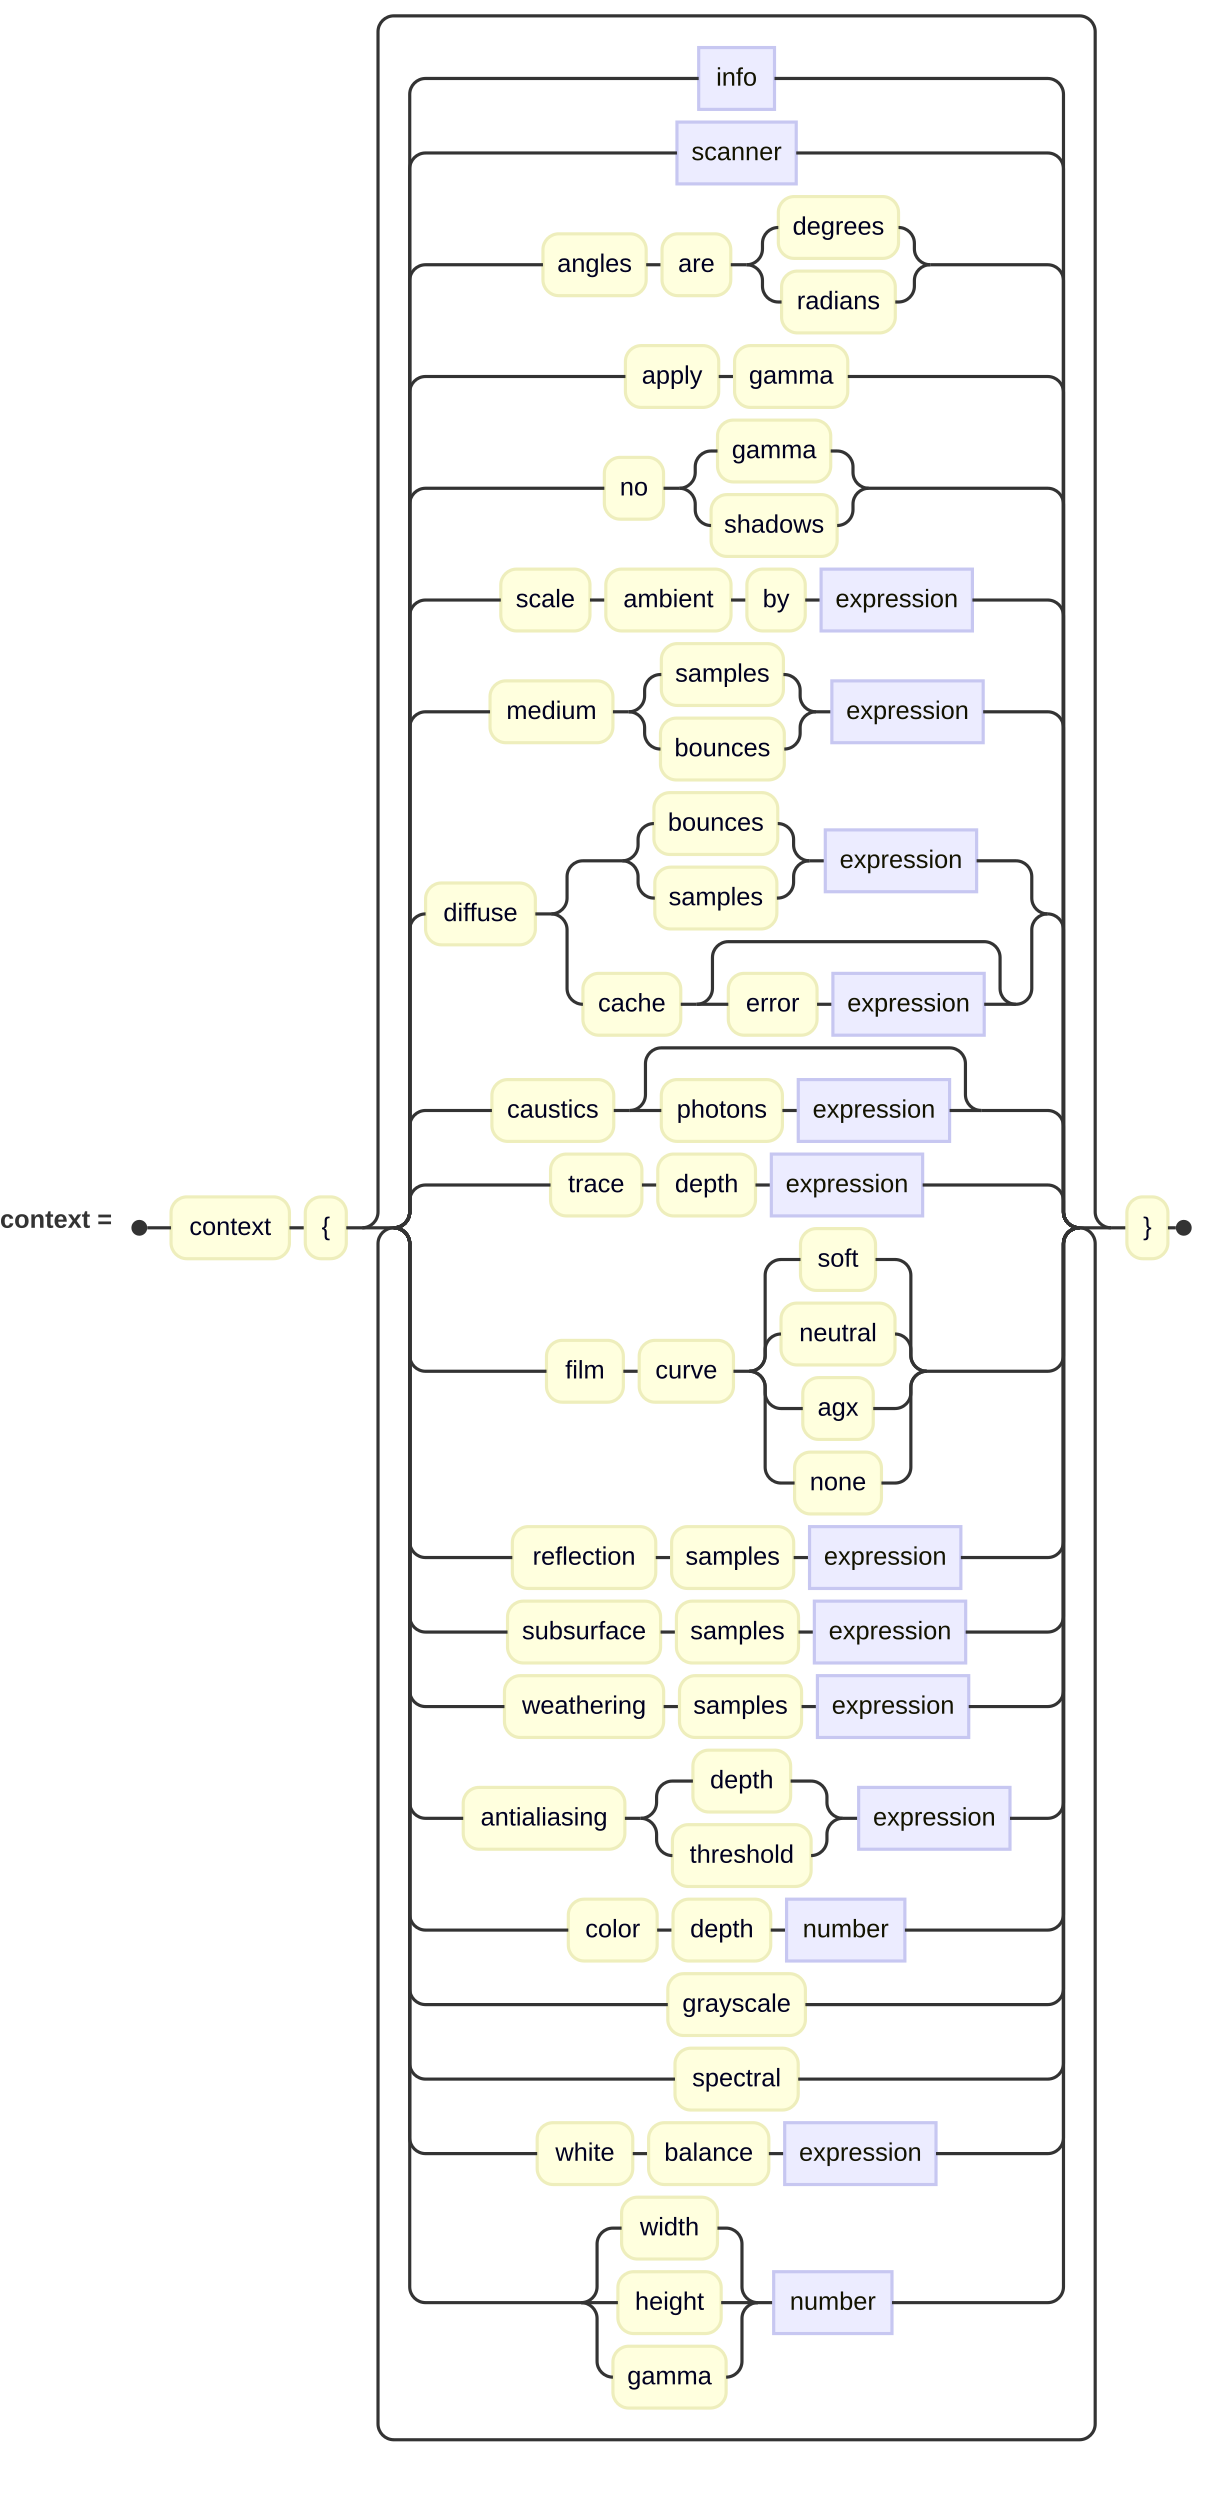
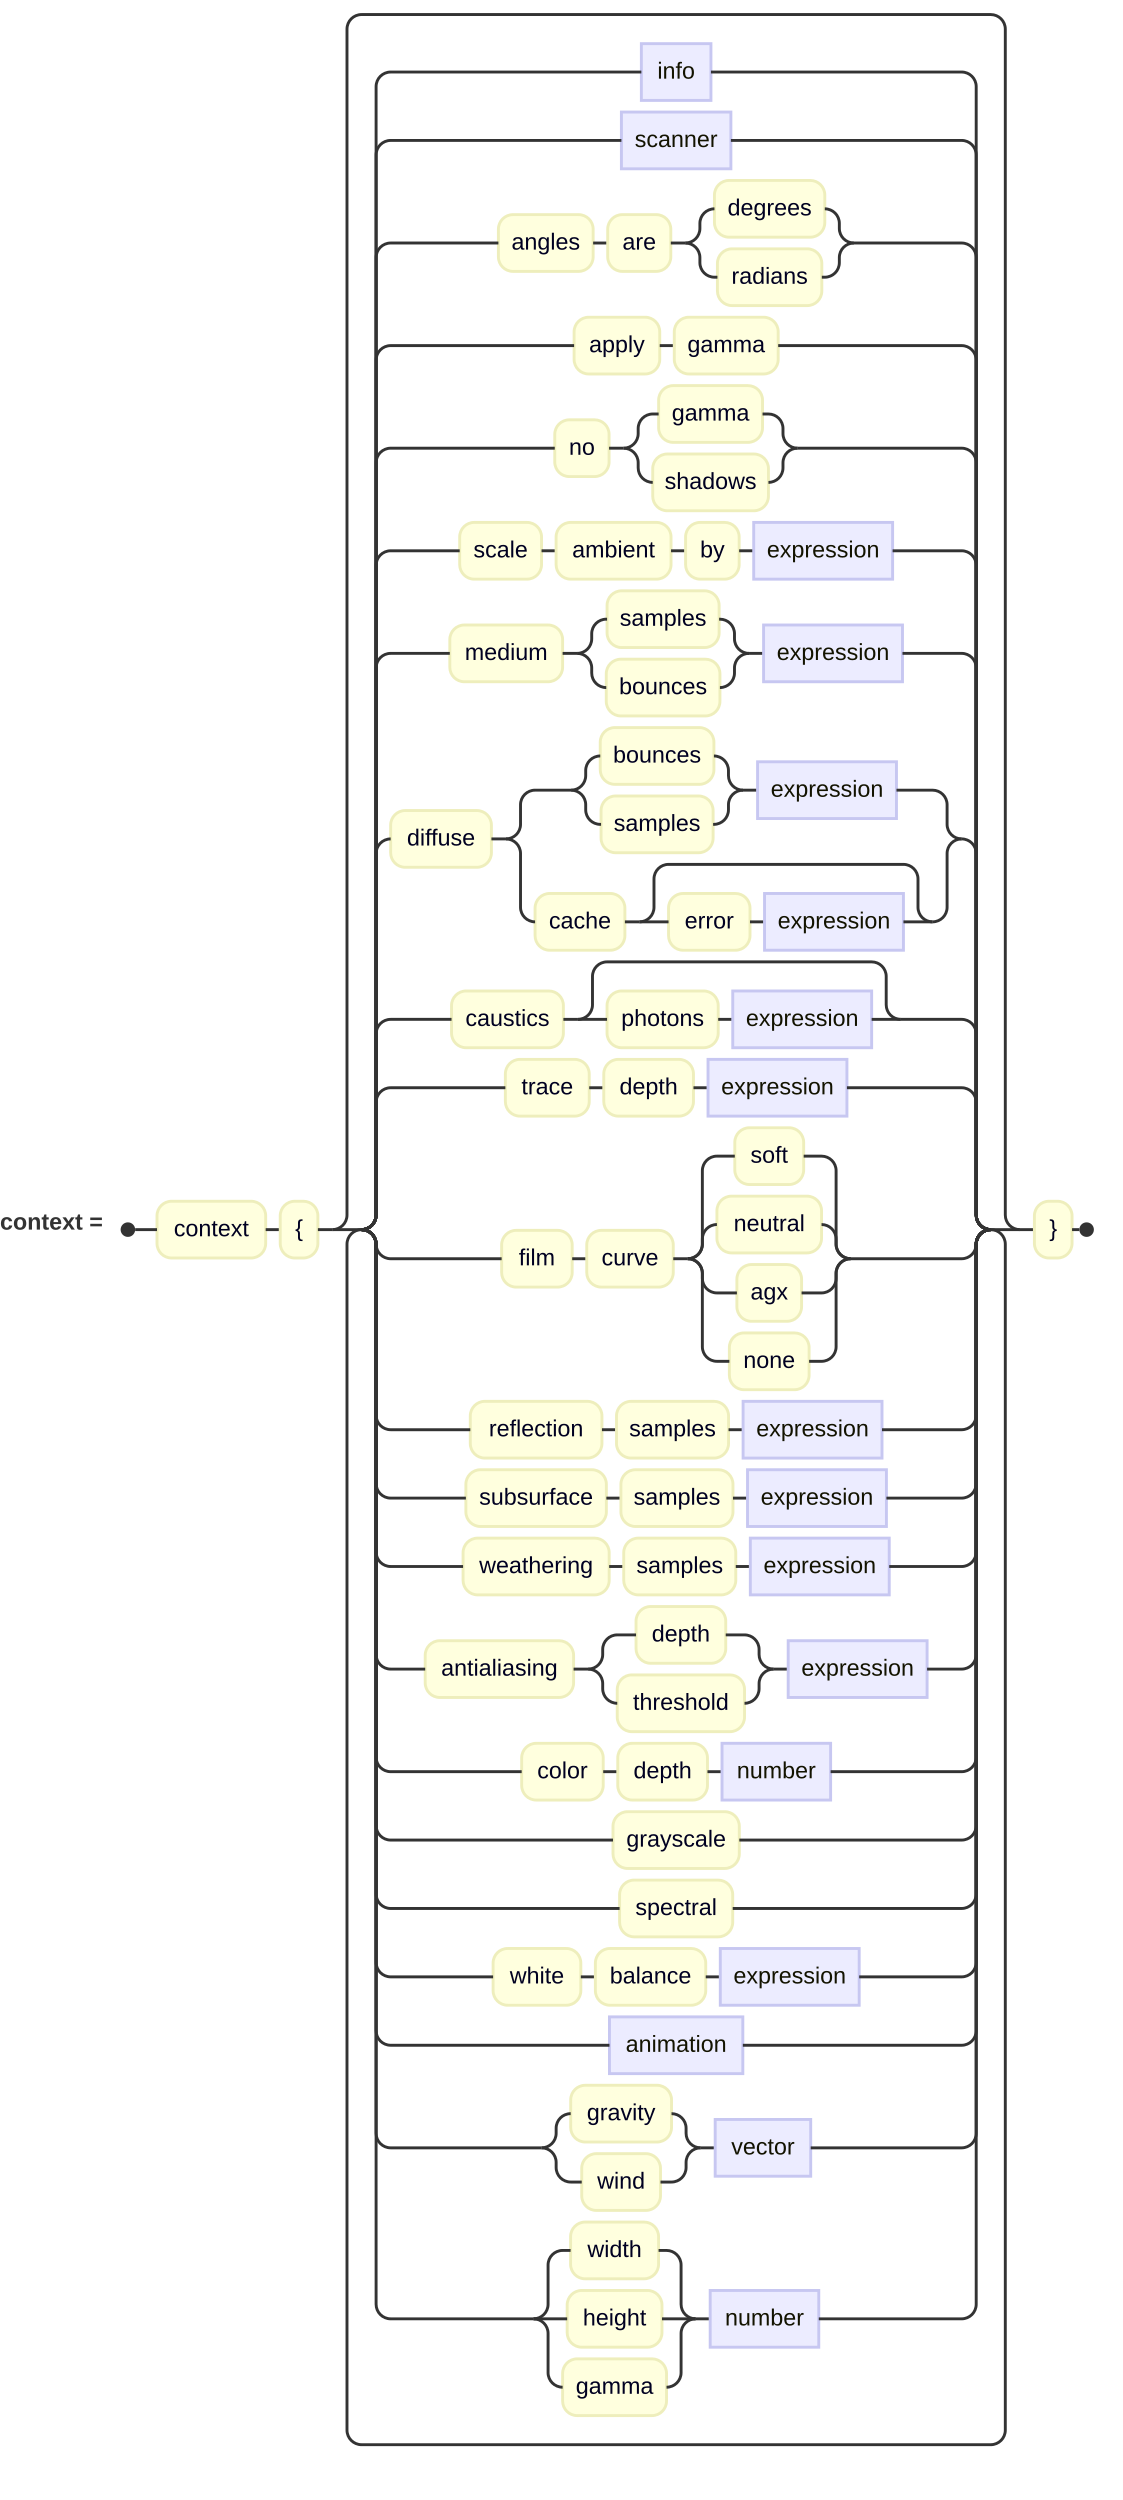
- <svg xmlns="http://www.w3.org/2000/svg" id="my-svg" width="100%" class="railroad-diagram" style="max-width: 771.719px; background-color: transparent;" viewBox="0 0 771.719 1577" role="graphics-document document" aria-roledescription="railroadEbnf">
+ <svg xmlns="http://www.w3.org/2000/svg" id="my-svg" width="100%" class="railroad-diagram" style="max-width: 771.719px; background-color: transparent;" viewBox="0 0 771.719 1718" role="graphics-document document" aria-roledescription="railroadEbnf">
  <style>#my-svg{font-family:"trebuchet ms",verdana,arial,sans-serif;font-size:16px;fill:#333;}@keyframes edge-animation-frame{from{stroke-dashoffset:0;}}@keyframes dash{to{stroke-dashoffset:0;}}#my-svg .edge-animation-slow{stroke-dasharray:9,5!important;stroke-dashoffset:900;animation:dash 50s linear infinite;stroke-linecap:round;}#my-svg .edge-animation-fast{stroke-dasharray:9,5!important;stroke-dashoffset:900;animation:dash 20s linear infinite;stroke-linecap:round;}#my-svg .error-icon{fill:#552222;}#my-svg .error-text{fill:#552222;stroke:#552222;}#my-svg .edge-thickness-normal{stroke-width:1px;}#my-svg .edge-thickness-thick{stroke-width:3.5px;}#my-svg .edge-pattern-solid{stroke-dasharray:0;}#my-svg .edge-thickness-invisible{stroke-width:0;fill:none;}#my-svg .edge-pattern-dashed{stroke-dasharray:3;}#my-svg .edge-pattern-dotted{stroke-dasharray:2;}#my-svg .marker{fill:#333333;stroke:#333333;}#my-svg .marker.cross{stroke:#333333;}#my-svg svg{font-family:"trebuchet ms",verdana,arial,sans-serif;font-size:16px;}#my-svg p{margin:0;}#my-svg .railroad-diagram{font-family:"trebuchet ms",verdana,arial,sans-serif;font-size:16px;}#my-svg .railroad-terminal rect{fill:#ffffde;stroke:hsl(60, 60%, 83.529%);stroke-width:2px;}#my-svg .railroad-terminal text{fill:#000021;font-family:"trebuchet ms",verdana,arial,sans-serif;font-size:16px;text-anchor:middle;dominant-baseline:middle;}#my-svg .railroad-nonterminal rect{fill:#ECECFF;stroke:hsl(240, 60%, 86.275%);stroke-width:2px;}#my-svg .railroad-nonterminal text{fill:#131300;font-family:"trebuchet ms",verdana,arial,sans-serif;font-size:16px;text-anchor:middle;dominant-baseline:middle;}#my-svg .railroad-line{stroke:#333333;stroke-width:2px;fill:none;}#my-svg .railroad-start circle,#my-svg .railroad-end circle{fill:#333333;}#my-svg .railroad-comment ellipse{fill:rgba(232,232,232, 0.8);stroke:hsl(80, 60%, 86.275%);stroke-width:2px;}#my-svg .railroad-comment text{fill:rgb(6.333, 0, 19);font-style:italic;font-family:"trebuchet ms",verdana,arial,sans-serif;font-size:16px;text-anchor:middle;dominant-baseline:middle;}#my-svg .railroad-special rect{fill:hsl(80, 100%, 96.275%);stroke:hsl(80, 60%, 86.275%);stroke-width:2px;stroke-dasharray:5,3;}#my-svg .railroad-special text{fill:#131300;font-family:"trebuchet ms",verdana,arial,sans-serif;font-size:16px;text-anchor:middle;dominant-baseline:middle;}#my-svg .railroad-rule-name{font-weight:bold;fill:#333;font-family:"trebuchet ms",verdana,arial,sans-serif;font-size:16px;}#my-svg .node .neo-node{stroke:#9370DB;}#my-svg [data-look="neo"].node rect,#my-svg [data-look="neo"].cluster rect,#my-svg [data-look="neo"].node polygon{stroke:#9370DB;filter:drop-shadow(1px 2px 2px rgba(185, 185, 185, 1));}#my-svg [data-look="neo"].swimlane.cluster rect{filter:none;}#my-svg [data-look="neo"].node path{stroke:#9370DB;stroke-width:1px;}#my-svg [data-look="neo"].node .outer-path{filter:drop-shadow(1px 2px 2px rgba(185, 185, 185, 1));}#my-svg [data-look="neo"].node .neo-line path{stroke:#9370DB;filter:none;}#my-svg [data-look="neo"].node circle{stroke:#9370DB;filter:drop-shadow(1px 2px 2px rgba(185, 185, 185, 1));}#my-svg [data-look="neo"].node circle .state-start{fill:#000000;}#my-svg [data-look="neo"].icon-shape .icon{fill:#9370DB;filter:drop-shadow(1px 2px 2px rgba(185, 185, 185, 1));}#my-svg [data-look="neo"].icon-shape .icon-neo path{stroke:#9370DB;filter:drop-shadow(1px 2px 2px rgba(185, 185, 185, 1));}#my-svg :root{--mermaid-font-family:"trebuchet ms",verdana,arial,sans-serif;}</style>
  <g />
  <g class="railroad-rule" transform="translate(0, 10)">
    <g transform="translate(107.8906, 0)">
      <g class="railroad-sequence">
-         <g class="railroad-terminal" transform="translate(0, 745)">
+         <g class="railroad-terminal" transform="translate(0, 815.5)">
          <rect x="0" y="0" width="74.688" height="39" rx="10" ry="10" />
          <text x="37.344" y="19.5">context</text>
        </g>
-         <path class="railroad-line" d="M 74.688 764.5 L 84.688 764.5" />
-         <g class="railroad-terminal" transform="translate(84.6875, 745)">
+         <path class="railroad-line" d="M 74.688 835 L 84.688 835" />
+         <g class="railroad-terminal" transform="translate(84.6875, 815.5)">
          <rect x="0" y="0" width="25.875" height="39" rx="10" ry="10" />
          <text x="12.938" y="19.5">{</text>
        </g>
-         <path class="railroad-line" d="M 110.562 764.5 L 120.562 764.5" />
+         <path class="railroad-line" d="M 110.562 835 L 120.562 835" />
        <g class="railroad-repetition" transform="translate(120.5625, 0)">
          <g class="railroad-choice" transform="translate(20, 20)">
            <g class="railroad-nonterminal" transform="translate(192.2891, 0)">
              <rect x="0" y="0" width="47.812" height="39" />
              <text x="23.906" y="19.5">info</text>
            </g>
-             <path class="railroad-line" d="M 0 744.5 A 10 10 0 0 0 10 734.5 L 10 29.5 A 10 10 0 0 1 20 19.5 L 192.289 19.5" />
-             <path class="railroad-line" d="M 240.102 19.5 L 412.391 19.5 A 10 10 0 0 1 422.391 29.5 L 422.391 734.5 A 10 10 0 0 0 432.391 744.5" />
+             <path class="railroad-line" d="M 0 815 A 10 10 0 0 0 10 805 L 10 29.5 A 10 10 0 0 1 20 19.5 L 192.289 19.5" />
+             <path class="railroad-line" d="M 240.102 19.5 L 412.391 19.5 A 10 10 0 0 1 422.391 29.5 L 422.391 805 A 10 10 0 0 0 432.391 815" />
            <g class="railroad-nonterminal" transform="translate(178.5781, 47)">
              <rect x="0" y="0" width="75.234" height="39" />
              <text x="37.617" y="19.5">scanner</text>
            </g>
-             <path class="railroad-line" d="M 0 744.5 A 10 10 0 0 0 10 734.5 L 10 76.5 A 10 10 0 0 1 20 66.5 L 178.578 66.5" />
-             <path class="railroad-line" d="M 253.812 66.5 L 412.391 66.5 A 10 10 0 0 1 422.391 76.5 L 422.391 734.5 A 10 10 0 0 0 432.391 744.5" />
+             <path class="railroad-line" d="M 0 815 A 10 10 0 0 0 10 805 L 10 76.5 A 10 10 0 0 1 20 66.5 L 178.578 66.5" />
+             <path class="railroad-line" d="M 253.812 66.5 L 412.391 66.5 A 10 10 0 0 1 422.391 76.5 L 422.391 805 A 10 10 0 0 0 432.391 815" />
            <g class="railroad-sequence" transform="translate(94.04688, 94)">
              <g class="railroad-terminal" transform="translate(0, 23.5)">
                <rect x="0" y="0" width="65.109" height="39" rx="10" ry="10" />
                <text x="32.555" y="19.5">angles</text>
              </g>
              <path class="railroad-line" d="M 65.109 43 L 75.109 43" />
              <g class="railroad-terminal" transform="translate(75.10938, 23.5)">
                <rect x="0" y="0" width="43.359" height="39" rx="10" ry="10" />
                <text x="21.68" y="19.5">are</text>
              </g>
              <path class="railroad-line" d="M 118.469 43 L 128.469 43" />
              <g class="railroad-choice" transform="translate(128.4688, 0)">
                <g class="railroad-terminal" transform="translate(20, 0)">
                  <rect x="0" y="0" width="75.828" height="39" rx="10" ry="10" />
                  <text x="37.914" y="19.5">degrees</text>
                </g>
                <path class="railroad-line" d="M 0 43 A 10 10 0 0 0 10 33 L 10 29.5 A 10 10 0 0 1 20 19.5 L 20 19.5" />
                <path class="railroad-line" d="M 95.828 19.5 L 95.828 19.5 A 10 10 0 0 1 105.828 29.5 L 105.828 33 A 10 10 0 0 0 115.828 43" />
                <g class="railroad-terminal" transform="translate(22.04688, 47)">
                  <rect x="0" y="0" width="71.734" height="39" rx="10" ry="10" />
                  <text x="35.867" y="19.5">radians</text>
                </g>
                <path class="railroad-line" d="M 0 43 A 10 10 0 0 1 10 53 L 10 56.5 A 10 10 0 0 0 20 66.5 L 22.047 66.5" />
                <path class="railroad-line" d="M 93.781 66.5 L 95.828 66.5 A 10 10 0 0 0 105.828 56.5 L 105.828 53 A 10 10 0 0 1 115.828 43" />
              </g>
            </g>
-             <path class="railroad-line" d="M 0 744.5 A 10 10 0 0 0 10 734.5 L 10 147 A 10 10 0 0 1 20 137 L 94.047 137" />
-             <path class="railroad-line" d="M 338.344 137 L 412.391 137 A 10 10 0 0 1 422.391 147 L 422.391 734.5 A 10 10 0 0 0 432.391 744.5" />
+             <path class="railroad-line" d="M 0 815 A 10 10 0 0 0 10 805 L 10 147 A 10 10 0 0 1 20 137 L 94.047 137" />
+             <path class="railroad-line" d="M 338.344 137 L 412.391 137 A 10 10 0 0 1 422.391 147 L 422.391 805 A 10 10 0 0 0 432.391 815" />
            <g class="railroad-sequence" transform="translate(146.0703, 188)">
              <g class="railroad-terminal" transform="translate(0, 0)">
                <rect x="0" y="0" width="58.844" height="39" rx="10" ry="10" />
                <text x="29.422" y="19.5">apply</text>
              </g>
              <path class="railroad-line" d="M 58.844 19.5 L 68.844 19.5" />
              <g class="railroad-terminal" transform="translate(68.84375, 0)">
                <rect x="0" y="0" width="71.406" height="39" rx="10" ry="10" />
                <text x="35.703" y="19.5">gamma</text>
              </g>
            </g>
-             <path class="railroad-line" d="M 0 744.5 A 10 10 0 0 0 10 734.5 L 10 217.5 A 10 10 0 0 1 20 207.5 L 146.07 207.5" />
-             <path class="railroad-line" d="M 286.32 207.5 L 412.391 207.5 A 10 10 0 0 1 422.391 217.5 L 422.391 734.5 A 10 10 0 0 0 432.391 744.5" />
+             <path class="railroad-line" d="M 0 815 A 10 10 0 0 0 10 805 L 10 217.5 A 10 10 0 0 1 20 207.5 L 146.07 207.5" />
+             <path class="railroad-line" d="M 286.32 207.5 L 412.391 207.5 A 10 10 0 0 1 422.391 217.5 L 422.391 805 A 10 10 0 0 0 432.391 815" />
            <g class="railroad-sequence" transform="translate(132.7734, 235)">
              <g class="railroad-terminal" transform="translate(0, 23.5)">
                <rect x="0" y="0" width="37.328" height="39" rx="10" ry="10" />
                <text x="18.664" y="19.5">no</text>
              </g>
              <path class="railroad-line" d="M 37.328 43 L 47.328 43" />
              <g class="railroad-choice" transform="translate(47.32812, 0)">
                <g class="railroad-terminal" transform="translate(24.05469, 0)">
                  <rect x="0" y="0" width="71.406" height="39" rx="10" ry="10" />
                  <text x="35.703" y="19.5">gamma</text>
                </g>
                <path class="railroad-line" d="M 0 43 A 10 10 0 0 0 10 33 L 10 29.5 A 10 10 0 0 1 20 19.5 L 24.055 19.5" />
                <path class="railroad-line" d="M 95.461 19.5 L 99.516 19.5 A 10 10 0 0 1 109.516 29.5 L 109.516 33 A 10 10 0 0 0 119.516 43" />
                <g class="railroad-terminal" transform="translate(20, 47)">
                  <rect x="0" y="0" width="79.516" height="39" rx="10" ry="10" />
                  <text x="39.758" y="19.5">shadows</text>
                </g>
                <path class="railroad-line" d="M 0 43 A 10 10 0 0 1 10 53 L 10 56.5 A 10 10 0 0 0 20 66.5 L 20 66.5" />
                <path class="railroad-line" d="M 99.516 66.5 L 99.516 66.5 A 10 10 0 0 0 109.516 56.5 L 109.516 53 A 10 10 0 0 1 119.516 43" />
              </g>
            </g>
-             <path class="railroad-line" d="M 0 744.5 A 10 10 0 0 0 10 734.5 L 10 288 A 10 10 0 0 1 20 278 L 132.773 278" />
-             <path class="railroad-line" d="M 299.617 278 L 412.391 278 A 10 10 0 0 1 422.391 288 L 422.391 734.5 A 10 10 0 0 0 432.391 744.5" />
+             <path class="railroad-line" d="M 0 815 A 10 10 0 0 0 10 805 L 10 288 A 10 10 0 0 1 20 278 L 132.773 278" />
+             <path class="railroad-line" d="M 299.617 278 L 412.391 278 A 10 10 0 0 1 422.391 288 L 422.391 805 A 10 10 0 0 0 432.391 815" />
            <g class="railroad-sequence" transform="translate(67.44531, 329)">
              <g class="railroad-terminal" transform="translate(0, 0)">
                <rect x="0" y="0" width="56.25" height="39" rx="10" ry="10" />
                <text x="28.125" y="19.5">scale</text>
              </g>
              <path class="railroad-line" d="M 56.25 19.5 L 66.25 19.5" />
              <g class="railroad-terminal" transform="translate(66.25, 0)">
                <rect x="0" y="0" width="78.984" height="39" rx="10" ry="10" />
                <text x="39.492" y="19.5">ambient</text>
              </g>
              <path class="railroad-line" d="M 145.234 19.5 L 155.234 19.5" />
              <g class="railroad-terminal" transform="translate(155.2344, 0)">
                <rect x="0" y="0" width="36.812" height="39" rx="10" ry="10" />
                <text x="18.406" y="19.5">by</text>
              </g>
              <path class="railroad-line" d="M 192.047 19.5 L 202.047 19.5" />
              <g class="railroad-nonterminal" transform="translate(202.0469, 0)">
                <rect x="0" y="0" width="95.453" height="39" />
                <text x="47.727" y="19.5">expression</text>
              </g>
            </g>
-             <path class="railroad-line" d="M 0 744.5 A 10 10 0 0 0 10 734.5 L 10 358.5 A 10 10 0 0 1 20 348.5 L 67.445 348.5" />
-             <path class="railroad-line" d="M 364.945 348.5 L 412.391 348.5 A 10 10 0 0 1 422.391 358.5 L 422.391 734.5 A 10 10 0 0 0 432.391 744.5" />
+             <path class="railroad-line" d="M 0 815 A 10 10 0 0 0 10 805 L 10 358.5 A 10 10 0 0 1 20 348.5 L 67.445 348.5" />
+             <path class="railroad-line" d="M 364.945 348.5 L 412.391 348.5 A 10 10 0 0 1 422.391 358.5 L 422.391 805 A 10 10 0 0 0 432.391 815" />
            <g class="railroad-sequence" transform="translate(60.65625, 376)">
              <g class="railroad-terminal" transform="translate(0, 23.5)">
                <rect x="0" y="0" width="77.516" height="39" rx="10" ry="10" />
                <text x="38.758" y="19.5">medium</text>
              </g>
              <path class="railroad-line" d="M 77.516 43 L 87.516 43" />
              <g class="railroad-choice" transform="translate(87.51562, 0)">
                <g class="railroad-terminal" transform="translate(20.55469, 0)">
                  <rect x="0" y="0" width="77" height="39" rx="10" ry="10" />
                  <text x="38.5" y="19.5">samples</text>
                </g>
                <path class="railroad-line" d="M 0 43 A 10 10 0 0 0 10 33 L 10 29.5 A 10 10 0 0 1 20 19.5 L 20.555 19.5" />
                <path class="railroad-line" d="M 97.555 19.5 L 98.109 19.5 A 10 10 0 0 1 108.109 29.5 L 108.109 33 A 10 10 0 0 0 118.109 43" />
                <g class="railroad-terminal" transform="translate(20, 47)">
                  <rect x="0" y="0" width="78.109" height="39" rx="10" ry="10" />
                  <text x="39.055" y="19.5">bounces</text>
                </g>
                <path class="railroad-line" d="M 0 43 A 10 10 0 0 1 10 53 L 10 56.5 A 10 10 0 0 0 20 66.5 L 20 66.5" />
                <path class="railroad-line" d="M 98.109 66.5 L 98.109 66.5 A 10 10 0 0 0 108.109 56.5 L 108.109 53 A 10 10 0 0 1 118.109 43" />
              </g>
              <path class="railroad-line" d="M 205.625 43 L 215.625 43" />
              <g class="railroad-nonterminal" transform="translate(215.625, 23.5)">
                <rect x="0" y="0" width="95.453" height="39" />
                <text x="47.727" y="19.5">expression</text>
              </g>
            </g>
-             <path class="railroad-line" d="M 0 744.5 A 10 10 0 0 0 10 734.5 L 10 429 A 10 10 0 0 1 20 419 L 60.656 419" />
-             <path class="railroad-line" d="M 371.734 419 L 412.391 419 A 10 10 0 0 1 422.391 429 L 422.391 734.5 A 10 10 0 0 0 432.391 744.5" />
+             <path class="railroad-line" d="M 0 815 A 10 10 0 0 0 10 805 L 10 429 A 10 10 0 0 1 20 419 L 60.656 419" />
+             <path class="railroad-line" d="M 371.734 419 L 412.391 419 A 10 10 0 0 1 422.391 429 L 422.391 805 A 10 10 0 0 0 432.391 815" />
            <g class="railroad-sequence" transform="translate(20, 470)">
              <g class="railroad-terminal" transform="translate(0, 57)">
                <rect x="0" y="0" width="69.25" height="39" rx="10" ry="10" />
                <text x="34.625" y="19.5">diffuse</text>
              </g>
              <path class="railroad-line" d="M 69.25 76.5 L 79.25 76.5" />
              <g class="railroad-choice" transform="translate(79.25, 0)">
                <g class="railroad-sequence" transform="translate(44.78906, 0)">
                  <g class="railroad-choice" transform="translate(0, 0)">
                    <g class="railroad-terminal" transform="translate(20, 0)">
                      <rect x="0" y="0" width="78.109" height="39" rx="10" ry="10" />
                      <text x="39.055" y="19.5">bounces</text>
                    </g>
                    <path class="railroad-line" d="M 0 43 A 10 10 0 0 0 10 33 L 10 29.5 A 10 10 0 0 1 20 19.5 L 20 19.5" />
                    <path class="railroad-line" d="M 98.109 19.5 L 98.109 19.5 A 10 10 0 0 1 108.109 29.5 L 108.109 33 A 10 10 0 0 0 118.109 43" />
                    <g class="railroad-terminal" transform="translate(20.55469, 47)">
                      <rect x="0" y="0" width="77" height="39" rx="10" ry="10" />
                      <text x="38.5" y="19.5">samples</text>
                    </g>
                    <path class="railroad-line" d="M 0 43 A 10 10 0 0 1 10 53 L 10 56.5 A 10 10 0 0 0 20 66.5 L 20.555 66.5" />
                    <path class="railroad-line" d="M 97.555 66.5 L 98.109 66.5 A 10 10 0 0 0 108.109 56.5 L 108.109 53 A 10 10 0 0 1 118.109 43" />
                  </g>
                  <path class="railroad-line" d="M 118.109 43 L 128.109 43" />
                  <g class="railroad-nonterminal" transform="translate(128.1094, 23.5)">
                    <rect x="0" y="0" width="95.453" height="39" />
                    <text x="47.727" y="19.5">expression</text>
                  </g>
                </g>
                <path class="railroad-line" d="M 0 76.5 A 10 10 0 0 0 10 66.5 L 10 53 A 10 10 0 0 1 20 43 L 44.789 43" />
                <path class="railroad-line" d="M 268.352 43 L 293.141 43 A 10 10 0 0 1 303.141 53 L 303.141 66.5 A 10 10 0 0 0 313.141 76.5" />
                <g class="railroad-sequence" transform="translate(20, 94)">
                  <g class="railroad-terminal" transform="translate(0, 20)">
                    <rect x="0" y="0" width="61.719" height="39" rx="10" ry="10" />
                    <text x="30.859" y="19.5">cache</text>
                  </g>
                  <path class="railroad-line" d="M 61.719 39.5 L 71.719 39.5" />
                  <g class="railroad-optional" transform="translate(71.71875, 0)">
                    <g class="railroad-sequence" transform="translate(20, 20)">
                      <g class="railroad-terminal" transform="translate(0, 0)">
                        <rect x="0" y="0" width="55.969" height="39" rx="10" ry="10" />
                        <text x="27.984" y="19.5">error</text>
                      </g>
                      <path class="railroad-line" d="M 55.969 19.5 L 65.969 19.5" />
                      <g class="railroad-nonterminal" transform="translate(65.96875, 0)">
                        <rect x="0" y="0" width="95.453" height="39" />
                        <text x="47.727" y="19.5">expression</text>
                      </g>
                    </g>
                    <path class="railroad-line" d="M 0 39.5 L 20 39.5" />
                    <path class="railroad-line" d="M 181.422 39.5 L 201.422 39.5" />
                    <path class="railroad-line" d="M 0 39.5 A 10 10 0 0 0 10 29.5 L 10 10 A 10 10 0 0 1 20 0 L 181.422 0 A 10 10 0 0 1 191.422 10 L 191.422 29.5 A 10 10 0 0 0 201.422 39.5" />
                  </g>
                </g>
                <path class="railroad-line" d="M 0 76.5 A 10 10 0 0 1 10 86.5 L 10 123.5 A 10 10 0 0 0 20 133.5 L 20 133.5" />
                <path class="railroad-line" d="M 293.141 133.5 L 293.141 133.5 A 10 10 0 0 0 303.141 123.5 L 303.141 86.5 A 10 10 0 0 1 313.141 76.5" />
              </g>
            </g>
-             <path class="railroad-line" d="M 0 744.5 A 10 10 0 0 0 10 734.5 L 10 556.5 A 10 10 0 0 1 20 546.5 L 20 546.5" />
-             <path class="railroad-line" d="M 412.391 546.5 L 412.391 546.5 A 10 10 0 0 1 422.391 556.5 L 422.391 734.5 A 10 10 0 0 0 432.391 744.5" />
+             <path class="railroad-line" d="M 0 815 A 10 10 0 0 0 10 805 L 10 556.5 A 10 10 0 0 1 20 546.5 L 20 546.5" />
+             <path class="railroad-line" d="M 412.391 546.5 L 412.391 546.5 A 10 10 0 0 1 422.391 556.5 L 422.391 805 A 10 10 0 0 0 432.391 815" />
            <g class="railroad-sequence" transform="translate(61.84375, 631)">
              <g class="railroad-terminal" transform="translate(0, 20)">
                <rect x="0" y="0" width="76.859" height="39" rx="10" ry="10" />
                <text x="38.43" y="19.5">caustics</text>
              </g>
              <path class="railroad-line" d="M 76.859 39.5 L 86.859 39.5" />
              <g class="railroad-optional" transform="translate(86.85938, 0)">
                <g class="railroad-sequence" transform="translate(20, 20)">
                  <g class="railroad-terminal" transform="translate(0, 0)">
                    <rect x="0" y="0" width="76.391" height="39" rx="10" ry="10" />
                    <text x="38.195" y="19.5">photons</text>
                  </g>
                  <path class="railroad-line" d="M 76.391 19.5 L 86.391 19.5" />
                  <g class="railroad-nonterminal" transform="translate(86.39062, 0)">
                    <rect x="0" y="0" width="95.453" height="39" />
                    <text x="47.727" y="19.5">expression</text>
                  </g>
                </g>
                <path class="railroad-line" d="M 0 39.5 L 20 39.5" />
                <path class="railroad-line" d="M 201.844 39.5 L 221.844 39.5" />
                <path class="railroad-line" d="M 0 39.5 A 10 10 0 0 0 10 29.5 L 10 10 A 10 10 0 0 1 20 0 L 201.844 0 A 10 10 0 0 1 211.844 10 L 211.844 29.5 A 10 10 0 0 0 221.844 39.5" />
              </g>
            </g>
-             <path class="railroad-line" d="M 0 744.5 A 10 10 0 0 0 10 734.5 L 10 680.5 A 10 10 0 0 1 20 670.5 L 61.844 670.5" />
-             <path class="railroad-line" d="M 370.547 670.5 L 412.391 670.5 A 10 10 0 0 1 422.391 680.5 L 422.391 734.5 A 10 10 0 0 0 432.391 744.5" />
+             <path class="railroad-line" d="M 0 815 A 10 10 0 0 0 10 805 L 10 680.5 A 10 10 0 0 1 20 670.5 L 61.844 670.5" />
+             <path class="railroad-line" d="M 370.547 670.5 L 412.391 670.5 A 10 10 0 0 1 422.391 680.5 L 422.391 805 A 10 10 0 0 0 432.391 815" />
            <g class="railroad-sequence" transform="translate(98.83594, 698)">
              <g class="railroad-terminal" transform="translate(0, 0)">
                <rect x="0" y="0" width="57.625" height="39" rx="10" ry="10" />
                <text x="28.812" y="19.5">trace</text>
              </g>
              <path class="railroad-line" d="M 57.625 19.5 L 67.625 19.5" />
              <g class="railroad-terminal" transform="translate(67.625, 0)">
                <rect x="0" y="0" width="61.641" height="39" rx="10" ry="10" />
                <text x="30.82" y="19.5">depth</text>
              </g>
              <path class="railroad-line" d="M 129.266 19.5 L 139.266 19.5" />
              <g class="railroad-nonterminal" transform="translate(139.2656, 0)">
                <rect x="0" y="0" width="95.453" height="39" />
                <text x="47.727" y="19.5">expression</text>
              </g>
            </g>
-             <path class="railroad-line" d="M 0 744.5 A 10 10 0 0 0 10 734.5 L 10 727.5 A 10 10 0 0 1 20 717.5 L 98.836 717.5" />
-             <path class="railroad-line" d="M 333.555 717.5 L 412.391 717.5 A 10 10 0 0 1 422.391 727.5 L 422.391 734.5 A 10 10 0 0 0 432.391 744.5" />
+             <path class="railroad-line" d="M 0 815 A 10 10 0 0 0 10 805 L 10 727.5 A 10 10 0 0 1 20 717.5 L 98.836 717.5" />
+             <path class="railroad-line" d="M 333.555 717.5 L 412.391 717.5 A 10 10 0 0 1 422.391 727.5 L 422.391 805 A 10 10 0 0 0 432.391 815" />
            <g class="railroad-sequence" transform="translate(96.27344, 745)">
              <g class="railroad-terminal" transform="translate(0, 70.5)">
                <rect x="0" y="0" width="48.484" height="39" rx="10" ry="10" />
                <text x="24.242" y="19.5">film</text>
              </g>
              <path class="railroad-line" d="M 48.484 90 L 58.484 90" />
              <g class="railroad-terminal" transform="translate(58.48438, 70.5)">
                <rect x="0" y="0" width="59.453" height="39" rx="10" ry="10" />
                <text x="29.727" y="19.5">curve</text>
              </g>
              <path class="railroad-line" d="M 117.938 90 L 127.938 90" />
              <g class="railroad-choice" transform="translate(127.9375, 0)">
                <g class="railroad-terminal" transform="translate(32.28906, 0)">
                  <rect x="0" y="0" width="47.328" height="39" rx="10" ry="10" />
                  <text x="23.664" y="19.5">soft</text>
                </g>
                <path class="railroad-line" d="M 0 90 A 10 10 0 0 0 10 80 L 10 29.5 A 10 10 0 0 1 20 19.5 L 32.289 19.5" />
                <path class="railroad-line" d="M 79.617 19.5 L 91.906 19.5 A 10 10 0 0 1 101.906 29.5 L 101.906 80 A 10 10 0 0 0 111.906 90" />
                <g class="railroad-terminal" transform="translate(20, 47)">
                  <rect x="0" y="0" width="71.906" height="39" rx="10" ry="10" />
                  <text x="35.953" y="19.5">neutral</text>
                </g>
                <path class="railroad-line" d="M 0 90 A 10 10 0 0 0 10 80 L 10 76.5 A 10 10 0 0 1 20 66.5 L 20 66.5" />
                <path class="railroad-line" d="M 91.906 66.5 L 91.906 66.5 A 10 10 0 0 1 101.906 76.5 L 101.906 80 A 10 10 0 0 0 111.906 90" />
                <g class="railroad-terminal" transform="translate(33.72656, 94)">
                  <rect x="0" y="0" width="44.453" height="39" rx="10" ry="10" />
                  <text x="22.227" y="19.5">agx</text>
                </g>
                <path class="railroad-line" d="M 0 90 A 10 10 0 0 1 10 100 L 10 103.5 A 10 10 0 0 0 20 113.5 L 33.727 113.5" />
                <path class="railroad-line" d="M 78.18 113.5 L 91.906 113.5 A 10 10 0 0 0 101.906 103.5 L 101.906 100 A 10 10 0 0 1 111.906 90" />
                <g class="railroad-terminal" transform="translate(28.55469, 141)">
                  <rect x="0" y="0" width="54.797" height="39" rx="10" ry="10" />
                  <text x="27.398" y="19.5">none</text>
                </g>
                <path class="railroad-line" d="M 0 90 A 10 10 0 0 1 10 100 L 10 150.5 A 10 10 0 0 0 20 160.5 L 28.555 160.5" />
                <path class="railroad-line" d="M 83.352 160.5 L 91.906 160.5 A 10 10 0 0 0 101.906 150.5 L 101.906 100 A 10 10 0 0 1 111.906 90" />
              </g>
            </g>
-             <path class="railroad-line" d="M 0 744.5 A 10 10 0 0 1 10 754.5 L 10 825 A 10 10 0 0 0 20 835 L 96.273 835" />
-             <path class="railroad-line" d="M 336.117 835 L 412.391 835 A 10 10 0 0 0 422.391 825 L 422.391 754.5 A 10 10 0 0 1 432.391 744.5" />
+             <path class="railroad-line" d="M 0 815 A 10 10 0 0 1 10 825 L 10 825 A 10 10 0 0 0 20 835 L 96.273 835" />
+             <path class="railroad-line" d="M 336.117 835 L 412.391 835 A 10 10 0 0 0 422.391 825 L 422.391 825 A 10 10 0 0 1 432.391 815" />
            <g class="railroad-sequence" transform="translate(74.73438, 933)">
              <g class="railroad-terminal" transform="translate(0, 0)">
                <rect x="0" y="0" width="90.469" height="39" rx="10" ry="10" />
                <text x="45.234" y="19.5">reflection</text>
              </g>
              <path class="railroad-line" d="M 90.469 19.5 L 100.469 19.5" />
              <g class="railroad-terminal" transform="translate(100.4688, 0)">
                <rect x="0" y="0" width="77" height="39" rx="10" ry="10" />
                <text x="38.5" y="19.5">samples</text>
              </g>
              <path class="railroad-line" d="M 177.469 19.5 L 187.469 19.5" />
              <g class="railroad-nonterminal" transform="translate(187.4688, 0)">
                <rect x="0" y="0" width="95.453" height="39" />
                <text x="47.727" y="19.5">expression</text>
              </g>
            </g>
-             <path class="railroad-line" d="M 0 744.5 A 10 10 0 0 1 10 754.5 L 10 942.5 A 10 10 0 0 0 20 952.5 L 74.734 952.5" />
-             <path class="railroad-line" d="M 357.656 952.5 L 412.391 952.5 A 10 10 0 0 0 422.391 942.5 L 422.391 754.5 A 10 10 0 0 1 432.391 744.5" />
+             <path class="railroad-line" d="M 0 815 A 10 10 0 0 1 10 825 L 10 942.5 A 10 10 0 0 0 20 952.5 L 74.734 952.5" />
+             <path class="railroad-line" d="M 357.656 952.5 L 412.391 952.5 A 10 10 0 0 0 422.391 942.5 L 422.391 825 A 10 10 0 0 1 432.391 815" />
            <g class="railroad-sequence" transform="translate(71.69531, 980)">
              <g class="railroad-terminal" transform="translate(0, 0)">
                <rect x="0" y="0" width="96.547" height="39" rx="10" ry="10" />
                <text x="48.273" y="19.5">subsurface</text>
              </g>
              <path class="railroad-line" d="M 96.547 19.5 L 106.547 19.5" />
              <g class="railroad-terminal" transform="translate(106.5469, 0)">
                <rect x="0" y="0" width="77" height="39" rx="10" ry="10" />
                <text x="38.5" y="19.5">samples</text>
              </g>
              <path class="railroad-line" d="M 183.547 19.5 L 193.547 19.5" />
              <g class="railroad-nonterminal" transform="translate(193.5469, 0)">
                <rect x="0" y="0" width="95.453" height="39" />
                <text x="47.727" y="19.5">expression</text>
              </g>
            </g>
-             <path class="railroad-line" d="M 0 744.5 A 10 10 0 0 1 10 754.5 L 10 989.5 A 10 10 0 0 0 20 999.5 L 71.695 999.5" />
-             <path class="railroad-line" d="M 360.695 999.5 L 412.391 999.5 A 10 10 0 0 0 422.391 989.5 L 422.391 754.5 A 10 10 0 0 1 432.391 744.5" />
+             <path class="railroad-line" d="M 0 815 A 10 10 0 0 1 10 825 L 10 989.5 A 10 10 0 0 0 20 999.5 L 71.695 999.5" />
+             <path class="railroad-line" d="M 360.695 999.5 L 412.391 999.5 A 10 10 0 0 0 422.391 989.5 L 422.391 825 A 10 10 0 0 1 432.391 815" />
            <g class="railroad-sequence" transform="translate(69.76562, 1027)">
              <g class="railroad-terminal" transform="translate(0, 0)">
                <rect x="0" y="0" width="100.406" height="39" rx="10" ry="10" />
                <text x="50.203" y="19.5">weathering</text>
              </g>
              <path class="railroad-line" d="M 100.406 19.5 L 110.406 19.5" />
              <g class="railroad-terminal" transform="translate(110.4062, 0)">
                <rect x="0" y="0" width="77" height="39" rx="10" ry="10" />
                <text x="38.5" y="19.5">samples</text>
              </g>
              <path class="railroad-line" d="M 187.406 19.5 L 197.406 19.5" />
              <g class="railroad-nonterminal" transform="translate(197.4062, 0)">
                <rect x="0" y="0" width="95.453" height="39" />
                <text x="47.727" y="19.5">expression</text>
              </g>
            </g>
-             <path class="railroad-line" d="M 0 744.5 A 10 10 0 0 1 10 754.5 L 10 1036.5 A 10 10 0 0 0 20 1046.5 L 69.766 1046.5" />
-             <path class="railroad-line" d="M 362.625 1046.5 L 412.391 1046.5 A 10 10 0 0 0 422.391 1036.5 L 422.391 754.5 A 10 10 0 0 1 432.391 744.5" />
+             <path class="railroad-line" d="M 0 815 A 10 10 0 0 1 10 825 L 10 1036.5 A 10 10 0 0 0 20 1046.5 L 69.766 1046.5" />
+             <path class="railroad-line" d="M 362.625 1046.5 L 412.391 1046.5 A 10 10 0 0 0 422.391 1036.5 L 422.391 825 A 10 10 0 0 1 432.391 815" />
            <g class="railroad-sequence" transform="translate(43.75, 1074)">
              <g class="railroad-terminal" transform="translate(0, 23.5)">
                <rect x="0" y="0" width="101.969" height="39" rx="10" ry="10" />
                <text x="50.984" y="19.5">antialiasing</text>
              </g>
              <path class="railroad-line" d="M 101.969 43 L 111.969 43" />
              <g class="railroad-choice" transform="translate(111.9688, 0)">
                <g class="railroad-terminal" transform="translate(32.91406, 0)">
                  <rect x="0" y="0" width="61.641" height="39" rx="10" ry="10" />
                  <text x="30.82" y="19.5">depth</text>
                </g>
                <path class="railroad-line" d="M 0 43 A 10 10 0 0 0 10 33 L 10 29.5 A 10 10 0 0 1 20 19.5 L 32.914 19.5" />
                <path class="railroad-line" d="M 94.555 19.5 L 107.469 19.5 A 10 10 0 0 1 117.469 29.5 L 117.469 33 A 10 10 0 0 0 127.469 43" />
                <g class="railroad-terminal" transform="translate(20, 47)">
                  <rect x="0" y="0" width="87.469" height="39" rx="10" ry="10" />
                  <text x="43.734" y="19.5">threshold</text>
                </g>
                <path class="railroad-line" d="M 0 43 A 10 10 0 0 1 10 53 L 10 56.5 A 10 10 0 0 0 20 66.5 L 20 66.5" />
                <path class="railroad-line" d="M 107.469 66.5 L 107.469 66.5 A 10 10 0 0 0 117.469 56.5 L 117.469 53 A 10 10 0 0 1 127.469 43" />
              </g>
              <path class="railroad-line" d="M 239.438 43 L 249.438 43" />
              <g class="railroad-nonterminal" transform="translate(249.4375, 23.5)">
                <rect x="0" y="0" width="95.453" height="39" />
                <text x="47.727" y="19.5">expression</text>
              </g>
            </g>
-             <path class="railroad-line" d="M 0 744.5 A 10 10 0 0 1 10 754.5 L 10 1107 A 10 10 0 0 0 20 1117 L 43.75 1117" />
-             <path class="railroad-line" d="M 388.641 1117 L 412.391 1117 A 10 10 0 0 0 422.391 1107 L 422.391 754.5 A 10 10 0 0 1 432.391 744.5" />
+             <path class="railroad-line" d="M 0 815 A 10 10 0 0 1 10 825 L 10 1107 A 10 10 0 0 0 20 1117 L 43.75 1117" />
+             <path class="railroad-line" d="M 388.641 1117 L 412.391 1117 A 10 10 0 0 0 422.391 1107 L 422.391 825 A 10 10 0 0 1 432.391 815" />
            <g class="railroad-sequence" transform="translate(110.0469, 1168)">
              <g class="railroad-terminal" transform="translate(0, 0)">
                <rect x="0" y="0" width="56.031" height="39" rx="10" ry="10" />
                <text x="28.016" y="19.5">color</text>
              </g>
              <path class="railroad-line" d="M 56.031 19.5 L 66.031 19.5" />
              <g class="railroad-terminal" transform="translate(66.03125, 0)">
                <rect x="0" y="0" width="61.641" height="39" rx="10" ry="10" />
                <text x="30.82" y="19.5">depth</text>
              </g>
              <path class="railroad-line" d="M 127.672 19.5 L 137.672 19.5" />
              <g class="railroad-nonterminal" transform="translate(137.6719, 0)">
                <rect x="0" y="0" width="74.625" height="39" />
                <text x="37.312" y="19.5">number</text>
              </g>
            </g>
-             <path class="railroad-line" d="M 0 744.5 A 10 10 0 0 1 10 754.5 L 10 1177.5 A 10 10 0 0 0 20 1187.5 L 110.047 1187.5" />
-             <path class="railroad-line" d="M 322.344 1187.5 L 412.391 1187.5 A 10 10 0 0 0 422.391 1177.5 L 422.391 754.5 A 10 10 0 0 1 432.391 744.5" />
+             <path class="railroad-line" d="M 0 815 A 10 10 0 0 1 10 825 L 10 1177.5 A 10 10 0 0 0 20 1187.5 L 110.047 1187.5" />
+             <path class="railroad-line" d="M 322.344 1187.5 L 412.391 1187.5 A 10 10 0 0 0 422.391 1177.5 L 422.391 825 A 10 10 0 0 1 432.391 815" />
            <g class="railroad-terminal" transform="translate(172.7969, 1215)">
              <rect x="0" y="0" width="86.797" height="39" rx="10" ry="10" />
              <text x="43.398" y="19.5">grayscale</text>
            </g>
-             <path class="railroad-line" d="M 0 744.5 A 10 10 0 0 1 10 754.5 L 10 1224.5 A 10 10 0 0 0 20 1234.5 L 172.797 1234.5" />
-             <path class="railroad-line" d="M 259.594 1234.5 L 412.391 1234.5 A 10 10 0 0 0 422.391 1224.5 L 422.391 754.5 A 10 10 0 0 1 432.391 744.5" />
+             <path class="railroad-line" d="M 0 815 A 10 10 0 0 1 10 825 L 10 1224.5 A 10 10 0 0 0 20 1234.5 L 172.797 1234.5" />
+             <path class="railroad-line" d="M 259.594 1234.5 L 412.391 1234.5 A 10 10 0 0 0 422.391 1224.5 L 422.391 825 A 10 10 0 0 1 432.391 815" />
            <g class="railroad-terminal" transform="translate(177.3281, 1262)">
              <rect x="0" y="0" width="77.734" height="39" rx="10" ry="10" />
              <text x="38.867" y="19.5">spectral</text>
            </g>
-             <path class="railroad-line" d="M 0 744.5 A 10 10 0 0 1 10 754.5 L 10 1271.5 A 10 10 0 0 0 20 1281.5 L 177.328 1281.5" />
-             <path class="railroad-line" d="M 255.062 1281.5 L 412.391 1281.5 A 10 10 0 0 0 422.391 1271.5 L 422.391 754.5 A 10 10 0 0 1 432.391 744.5" />
+             <path class="railroad-line" d="M 0 815 A 10 10 0 0 1 10 825 L 10 1271.5 A 10 10 0 0 0 20 1281.5 L 177.328 1281.5" />
+             <path class="railroad-line" d="M 255.062 1281.5 L 412.391 1281.5 A 10 10 0 0 0 422.391 1271.5 L 422.391 825 A 10 10 0 0 1 432.391 815" />
            <g class="railroad-sequence" transform="translate(90.40625, 1309)">
              <g class="railroad-terminal" transform="translate(0, 0)">
                <rect x="0" y="0" width="60.281" height="39" rx="10" ry="10" />
                <text x="30.141" y="19.5">white</text>
              </g>
              <path class="railroad-line" d="M 60.281 19.5 L 70.281 19.5" />
              <g class="railroad-terminal" transform="translate(70.28125, 0)">
                <rect x="0" y="0" width="75.844" height="39" rx="10" ry="10" />
                <text x="37.922" y="19.5">balance</text>
              </g>
              <path class="railroad-line" d="M 146.125 19.5 L 156.125 19.5" />
              <g class="railroad-nonterminal" transform="translate(156.125, 0)">
                <rect x="0" y="0" width="95.453" height="39" />
                <text x="47.727" y="19.5">expression</text>
              </g>
            </g>
-             <path class="railroad-line" d="M 0 744.5 A 10 10 0 0 1 10 754.5 L 10 1318.5 A 10 10 0 0 0 20 1328.5 L 90.406 1328.5" />
-             <path class="railroad-line" d="M 341.984 1328.5 L 412.391 1328.5 A 10 10 0 0 0 422.391 1318.5 L 422.391 754.5 A 10 10 0 0 1 432.391 744.5" />
-             <g class="railroad-sequence" transform="translate(118.1797, 1356)">
+             <path class="railroad-line" d="M 0 815 A 10 10 0 0 1 10 825 L 10 1318.5 A 10 10 0 0 0 20 1328.5 L 90.406 1328.5" />
+             <path class="railroad-line" d="M 341.984 1328.5 L 412.391 1328.5 A 10 10 0 0 0 422.391 1318.5 L 422.391 825 A 10 10 0 0 1 432.391 815" />
+             <g class="railroad-nonterminal" transform="translate(170.375, 1356)">
+               <rect x="0" y="0" width="91.641" height="39" />
+               <text x="45.82" y="19.5">animation</text>
+             </g>
+             <path class="railroad-line" d="M 0 815 A 10 10 0 0 1 10 825 L 10 1365.5 A 10 10 0 0 0 20 1375.5 L 170.375 1375.5" />
+             <path class="railroad-line" d="M 262.016 1375.5 L 412.391 1375.5 A 10 10 0 0 0 422.391 1365.5 L 422.391 825 A 10 10 0 0 1 432.391 815" />
+             <g class="railroad-sequence" transform="translate(123.7266, 1403)">
+               <g class="railroad-choice" transform="translate(0, 0)">
+                 <g class="railroad-terminal" transform="translate(20, 0)">
+                   <rect x="0" y="0" width="69.297" height="39" rx="10" ry="10" />
+                   <text x="34.648" y="19.5">gravity</text>
+                 </g>
+                 <path class="railroad-line" d="M 0 43 A 10 10 0 0 0 10 33 L 10 29.5 A 10 10 0 0 1 20 19.5 L 20 19.5" />
+                 <path class="railroad-line" d="M 89.297 19.5 L 89.297 19.5 A 10 10 0 0 1 99.297 29.5 L 99.297 33 A 10 10 0 0 0 109.297 43" />
+                 <g class="railroad-terminal" transform="translate(27.58594, 47)">
+                   <rect x="0" y="0" width="54.125" height="39" rx="10" ry="10" />
+                   <text x="27.062" y="19.5">wind</text>
+                 </g>
+                 <path class="railroad-line" d="M 0 43 A 10 10 0 0 1 10 53 L 10 56.5 A 10 10 0 0 0 20 66.5 L 27.586 66.5" />
+                 <path class="railroad-line" d="M 81.711 66.5 L 89.297 66.5 A 10 10 0 0 0 99.297 56.5 L 99.297 53 A 10 10 0 0 1 109.297 43" />
+               </g>
+               <path class="railroad-line" d="M 109.297 43 L 119.297 43" />
+               <g class="railroad-nonterminal" transform="translate(119.2969, 23.5)">
+                 <rect x="0" y="0" width="65.641" height="39" />
+                 <text x="32.82" y="19.5">vector</text>
+               </g>
+             </g>
+             <path class="railroad-line" d="M 0 815 A 10 10 0 0 1 10 825 L 10 1436 A 10 10 0 0 0 20 1446 L 123.727 1446" />
+             <path class="railroad-line" d="M 308.664 1446 L 412.391 1446 A 10 10 0 0 0 422.391 1436 L 422.391 825 A 10 10 0 0 1 432.391 815" />
+             <g class="railroad-sequence" transform="translate(118.1797, 1497)">
              <g class="railroad-choice" transform="translate(0, 0)">
                <g class="railroad-terminal" transform="translate(25.46875, 0)">
                  <rect x="0" y="0" width="60.469" height="39" rx="10" ry="10" />
                  <text x="30.234" y="19.5">width</text>
                </g>
                <path class="railroad-line" d="M 0 66.5 A 10 10 0 0 0 10 56.5 L 10 29.5 A 10 10 0 0 1 20 19.5 L 25.469 19.5" />
                <path class="railroad-line" d="M 85.938 19.5 L 91.406 19.5 A 10 10 0 0 1 101.406 29.5 L 101.406 56.5 A 10 10 0 0 0 111.406 66.5" />
                <g class="railroad-terminal" transform="translate(23.125, 47)">
                  <rect x="0" y="0" width="65.156" height="39" rx="10" ry="10" />
                  <text x="32.578" y="19.5">height</text>
                </g>
                <path class="railroad-line" d="M 0 66.5 L 23.125 66.5" />
                <path class="railroad-line" d="M 88.281 66.5 L 111.406 66.5" />
                <g class="railroad-terminal" transform="translate(20, 94)">
                  <rect x="0" y="0" width="71.406" height="39" rx="10" ry="10" />
                  <text x="35.703" y="19.5">gamma</text>
                </g>
                <path class="railroad-line" d="M 0 66.5 A 10 10 0 0 1 10 76.5 L 10 103.5 A 10 10 0 0 0 20 113.5 L 20 113.5" />
                <path class="railroad-line" d="M 91.406 113.5 L 91.406 113.5 A 10 10 0 0 0 101.406 103.5 L 101.406 76.5 A 10 10 0 0 1 111.406 66.5" />
              </g>
              <path class="railroad-line" d="M 111.406 66.5 L 121.406 66.5" />
              <g class="railroad-nonterminal" transform="translate(121.4062, 47)">
                <rect x="0" y="0" width="74.625" height="39" />
                <text x="37.312" y="19.5">number</text>
              </g>
            </g>
-             <path class="railroad-line" d="M 0 744.5 A 10 10 0 0 1 10 754.5 L 10 1412.5 A 10 10 0 0 0 20 1422.5 L 118.18 1422.5" />
-             <path class="railroad-line" d="M 314.211 1422.5 L 412.391 1422.5 A 10 10 0 0 0 422.391 1412.5 L 422.391 754.5 A 10 10 0 0 1 432.391 744.5" />
+             <path class="railroad-line" d="M 0 815 A 10 10 0 0 1 10 825 L 10 1553.5 A 10 10 0 0 0 20 1563.5 L 118.18 1563.5" />
+             <path class="railroad-line" d="M 314.211 1563.5 L 412.391 1563.5 A 10 10 0 0 0 422.391 1553.5 L 422.391 825 A 10 10 0 0 1 432.391 815" />
          </g>
-           <path class="railroad-line" d="M 0 764.5 L 20 764.5" />
-           <path class="railroad-line" d="M 452.391 764.5 L 472.391 764.5" />
-           <path class="railroad-line" d="M 452.391 764.5 A 10 10 0 0 1 462.391 774.5 L 462.391 1519 A 10 10 0 0 1 452.391 1529 L 20 1529 A 10 10 0 0 1 10 1519 L 10 774.5 A 10 10 0 0 1 20 764.5" />
-           <path class="railroad-line" d="M 0 764.5 A 10 10 0 0 0 10 754.5 L 10 10 A 10 10 0 0 1 20 0 L 452.391 0 A 10 10 0 0 1 462.391 10 L 462.391 754.5 A 10 10 0 0 0 472.391 764.5" />
+           <path class="railroad-line" d="M 0 835 L 20 835" />
+           <path class="railroad-line" d="M 452.391 835 L 472.391 835" />
+           <path class="railroad-line" d="M 452.391 835 A 10 10 0 0 1 462.391 845 L 462.391 1660 A 10 10 0 0 1 452.391 1670 L 20 1670 A 10 10 0 0 1 10 1660 L 10 845 A 10 10 0 0 1 20 835" />
+           <path class="railroad-line" d="M 0 835 A 10 10 0 0 0 10 825 L 10 10 A 10 10 0 0 1 20 0 L 452.391 0 A 10 10 0 0 1 462.391 10 L 462.391 825 A 10 10 0 0 0 472.391 835" />
        </g>
-         <path class="railroad-line" d="M 592.953 764.5 L 602.953 764.5" />
-         <g class="railroad-terminal" transform="translate(602.9531, 745)">
+         <path class="railroad-line" d="M 592.953 835 L 602.953 835" />
+         <g class="railroad-terminal" transform="translate(602.9531, 815.5)">
          <rect x="0" y="0" width="25.875" height="39" rx="10" ry="10" />
          <text x="12.938" y="19.5">}</text>
        </g>
      </g>
    </g>
    <g class="railroad-rule-name-group">
-       <text class="railroad-rule-name" x="0" y="764.5">context =</text>
+       <text class="railroad-rule-name" x="0" y="835">context =</text>
    </g>
    <g class="railroad-start">
-       <circle cx="87.891" cy="764.5" r="5" />
+       <circle cx="87.891" cy="835" r="5" />
    </g>
    <g class="railroad-end">
-       <circle cx="746.719" cy="764.5" r="5" />
+       <circle cx="746.719" cy="835" r="5" />
    </g>
-     <path class="railroad-line" d="M 92.891 764.5 L 107.891 764.5" />
-     <path class="railroad-line" d="M 736.719 764.5 L 741.719 764.5" />
+     <path class="railroad-line" d="M 92.891 835 L 107.891 835" />
+     <path class="railroad-line" d="M 736.719 835 L 741.719 835" />
  </g>
</svg>
